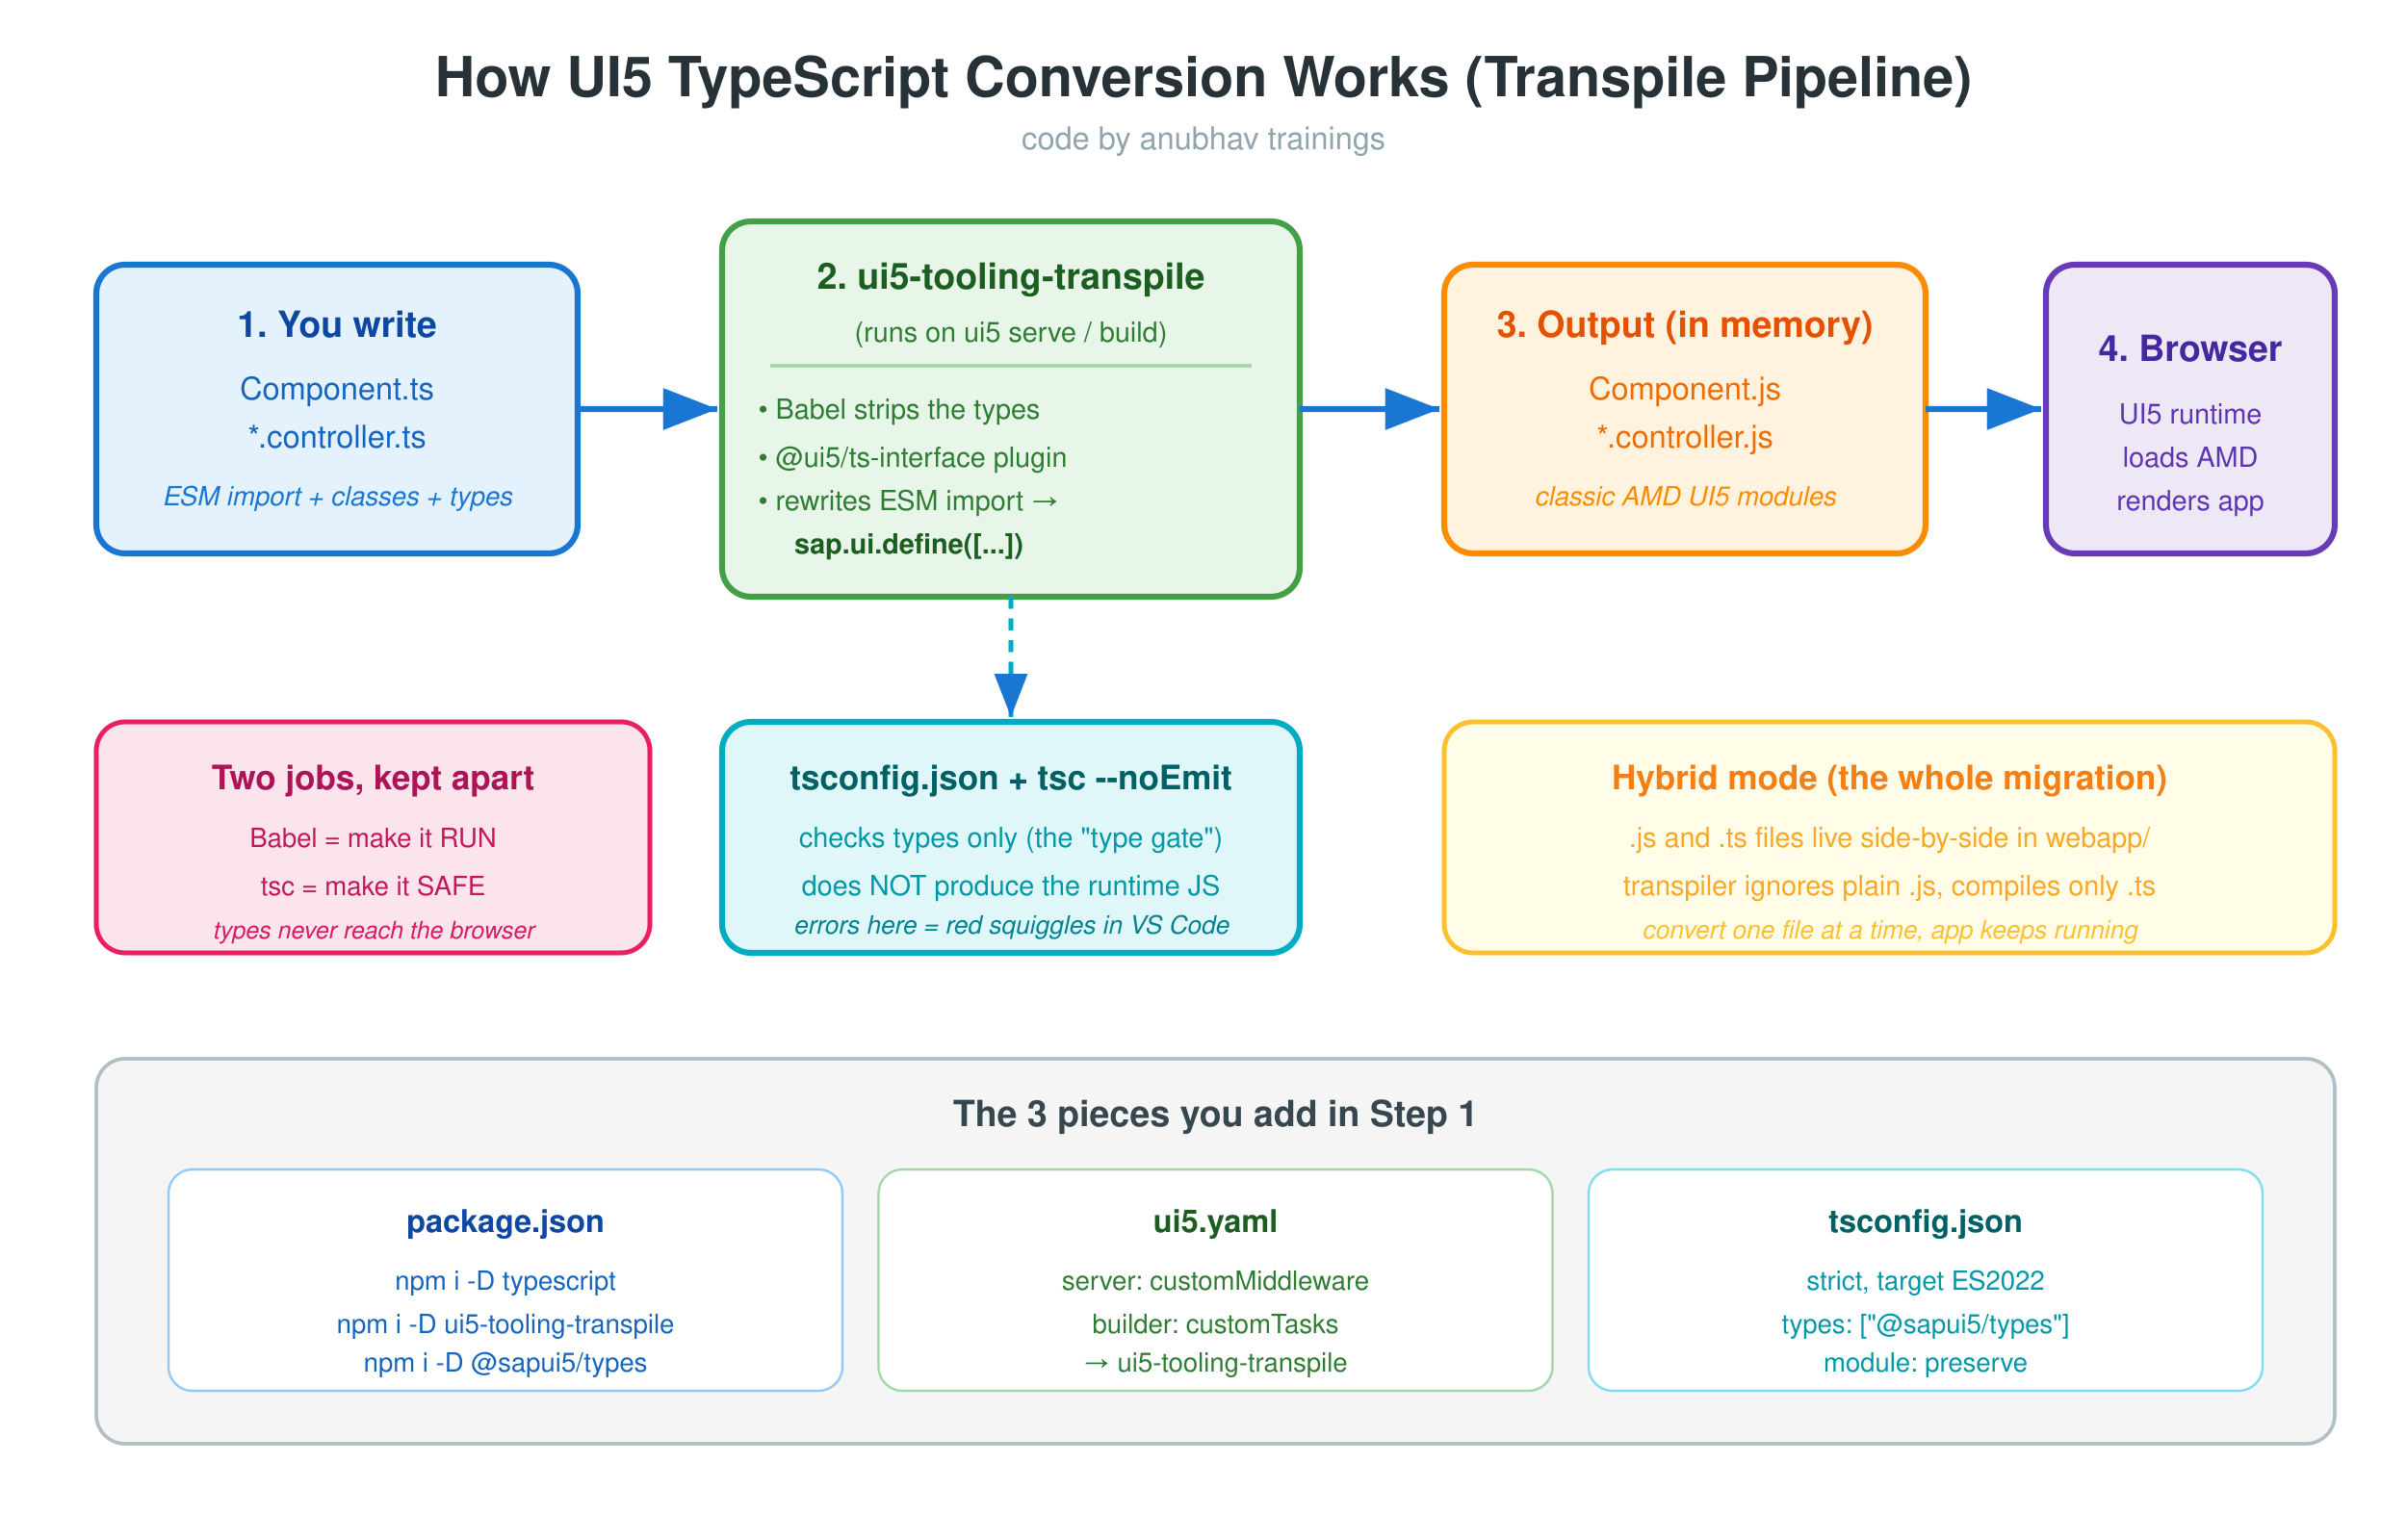
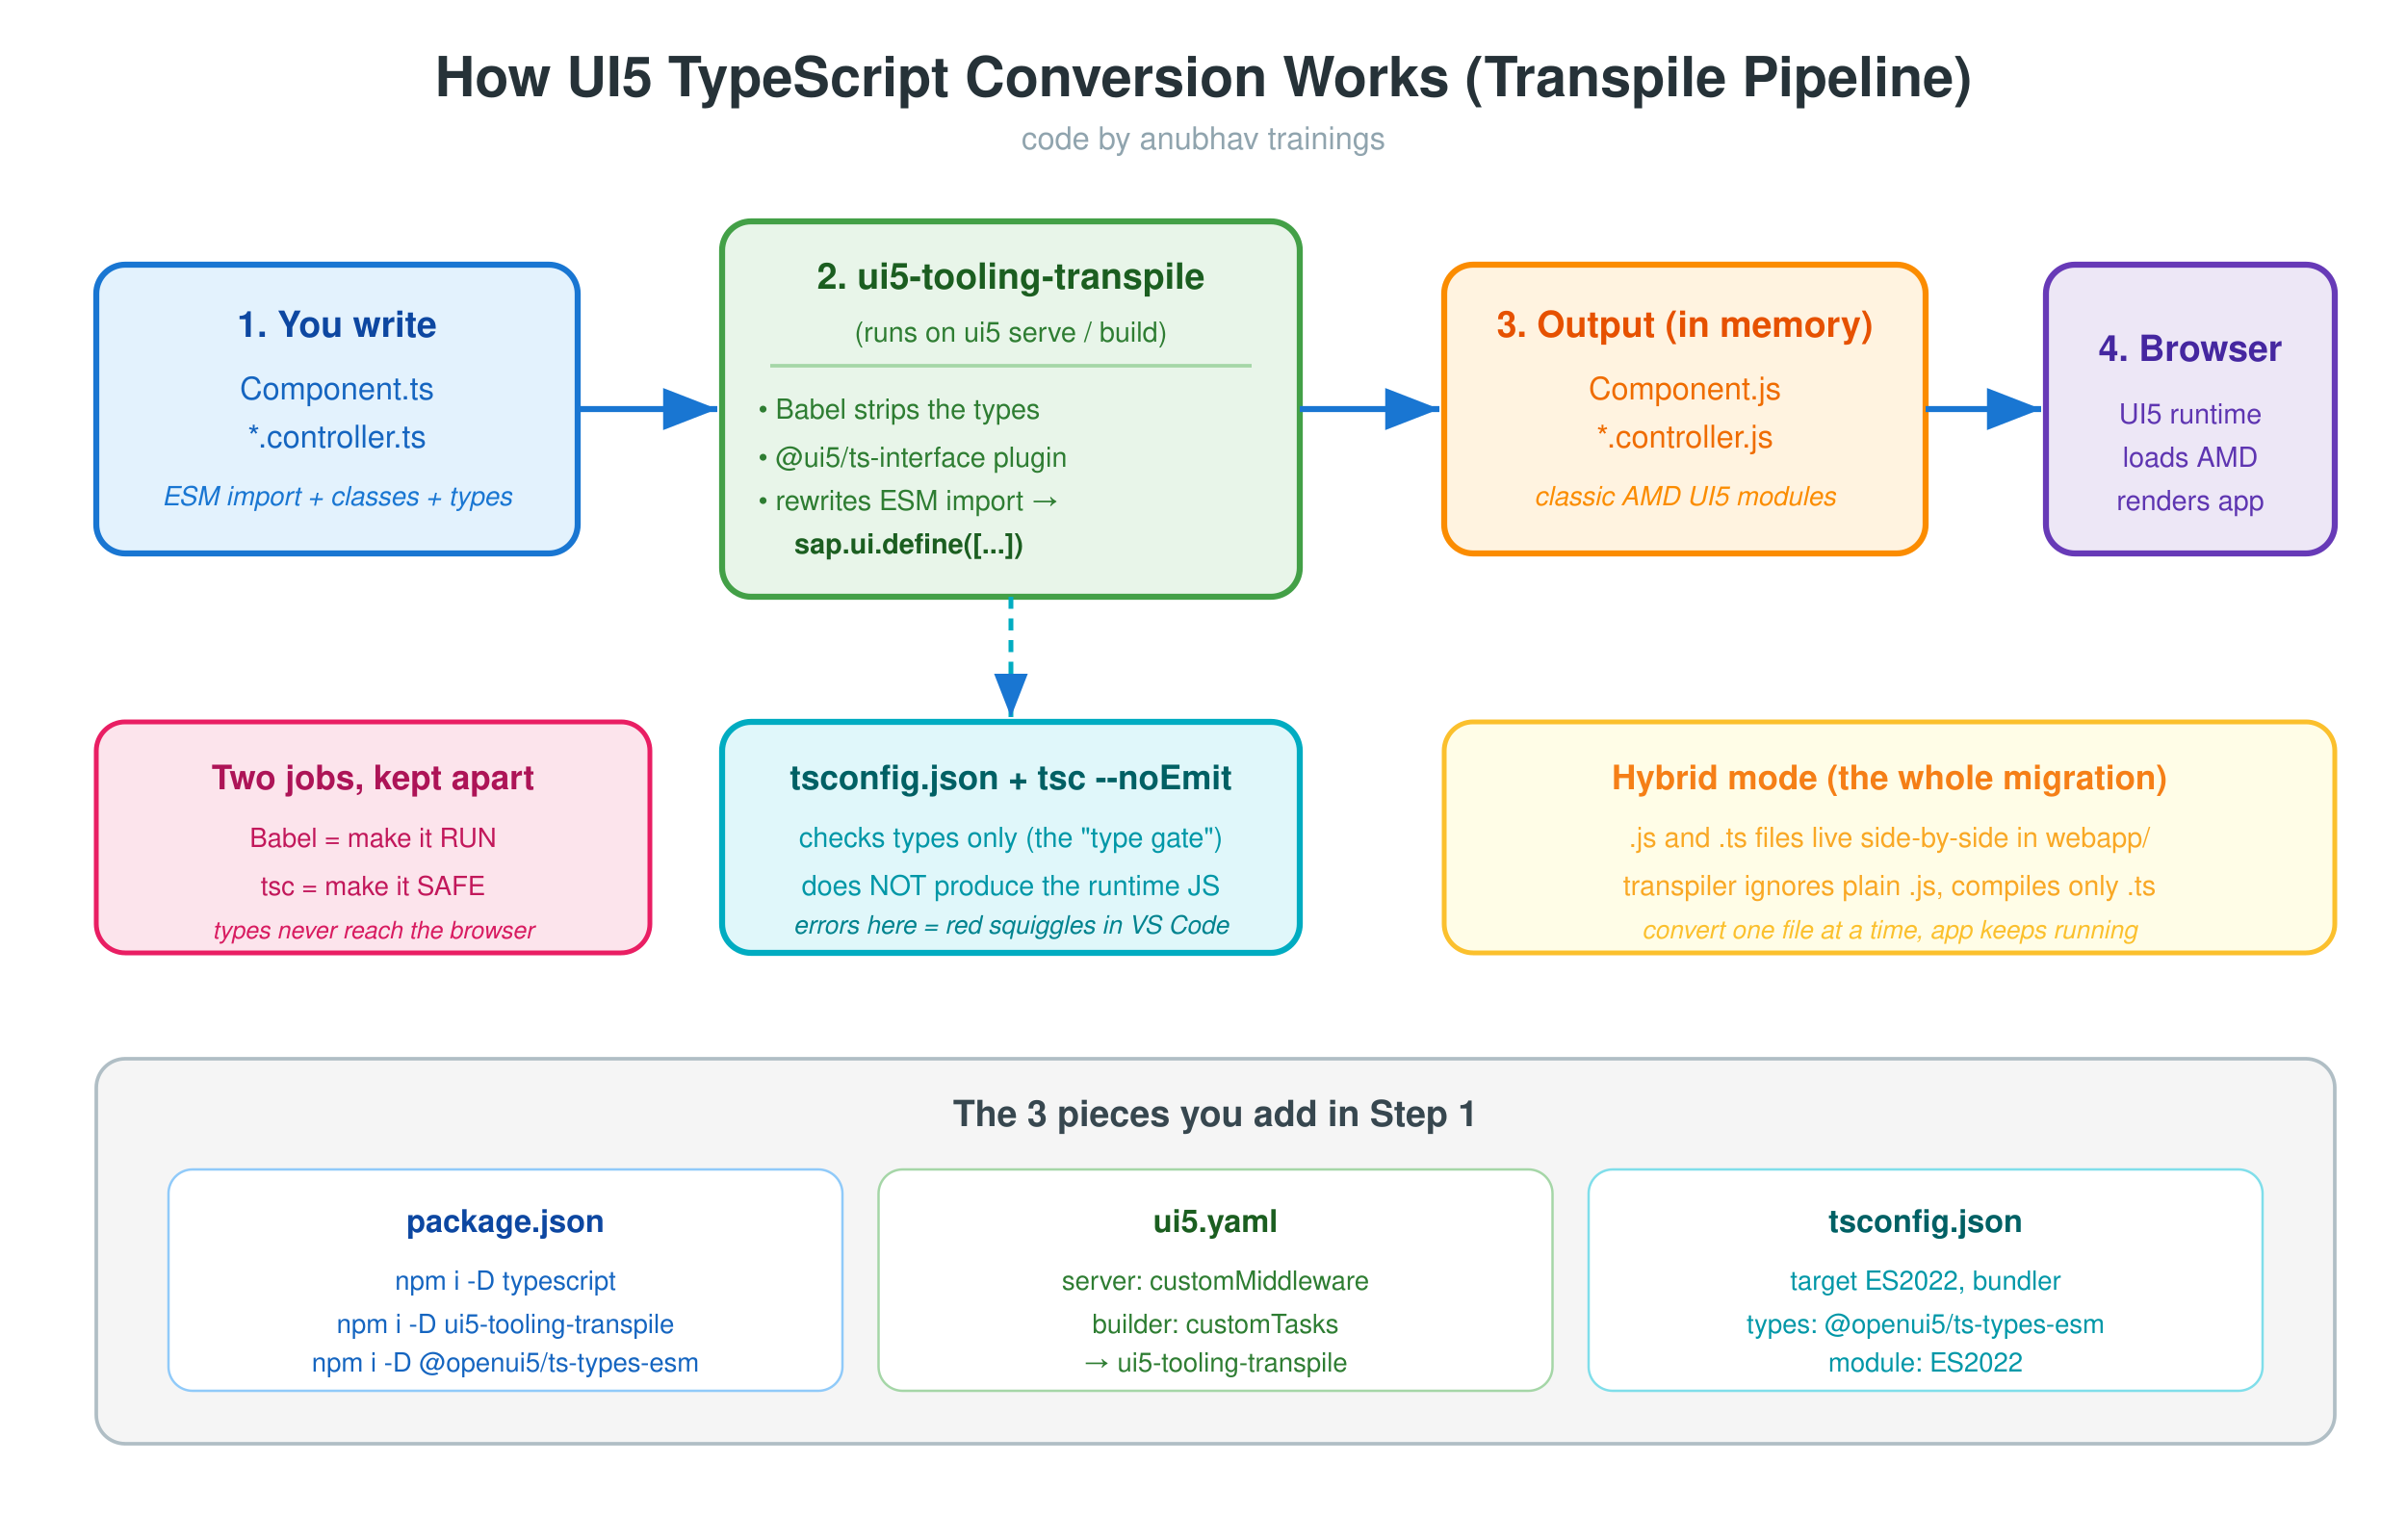
<svg xmlns="http://www.w3.org/2000/svg" viewBox="0 0 1000 640" font-family="Segoe UI, Helvetica, Arial, sans-serif">
  <defs>
    <marker id="arrow" markerWidth="12" markerHeight="12" refX="9" refY="3.5" orient="auto" markerUnits="strokeWidth">
      <path d="M0,0 L9,3.5 L0,7 z" fill="#1976d2" />
    </marker>
  </defs>
  <rect x="0" y="0" width="1000" height="640" fill="#ffffff" />
  <text x="500" y="40" text-anchor="middle" font-size="23" font-weight="700" fill="#263238">How UI5 TypeScript Conversion Works (Transpile Pipeline)</text>
  <text x="500" y="62" text-anchor="middle" font-size="13" fill="#90a4ae">code by anubhav trainings</text>
  <rect x="40" y="110" width="200" height="120" rx="12" fill="#e3f2fd" stroke="#1976d2" stroke-width="2.5" />
  <text x="140" y="140" text-anchor="middle" font-size="15" font-weight="700" fill="#0d47a1">1. You write</text>
  <text x="140" y="166" text-anchor="middle" font-size="13" fill="#1565c0">Component.ts</text>
  <text x="140" y="186" text-anchor="middle" font-size="13" fill="#1565c0">*.controller.ts</text>
  <text x="140" y="210" text-anchor="middle" font-size="11" font-style="italic" fill="#1976d2">ESM import + classes + types</text>
  <rect x="300" y="92" width="240" height="156" rx="12" fill="#e8f5e9" stroke="#43a047" stroke-width="2.5" />
  <text x="420" y="120" text-anchor="middle" font-size="15" font-weight="700" fill="#1b5e20">2. ui5-tooling-transpile</text>
  <text x="420" y="142" text-anchor="middle" font-size="11.5" fill="#2e7d32">(runs on ui5 serve / build)</text>
  <line x1="320" y1="152" x2="520" y2="152" stroke="#a5d6a7" stroke-width="1.5" />
  <text x="315" y="174" font-size="11.5" fill="#2e7d32">• Babel strips the types</text>
  <text x="315" y="194" font-size="11.5" fill="#2e7d32">• @ui5/ts-interface plugin</text>
  <text x="315" y="212" font-size="11.5" fill="#2e7d32">• rewrites ESM import →</text>
  <text x="330" y="230" font-size="11.5" font-weight="700" fill="#1b5e20">sap.ui.define([...])</text>
  <rect x="600" y="110" width="200" height="120" rx="12" fill="#fff3e0" stroke="#fb8c00" stroke-width="2.5" />
  <text x="700" y="140" text-anchor="middle" font-size="15" font-weight="700" fill="#e65100">3. Output (in memory)</text>
  <text x="700" y="166" text-anchor="middle" font-size="13" fill="#ef6c00">Component.js</text>
  <text x="700" y="186" text-anchor="middle" font-size="13" fill="#ef6c00">*.controller.js</text>
  <text x="700" y="210" text-anchor="middle" font-size="11" font-style="italic" fill="#fb8c00">classic AMD UI5 modules</text>
  <rect x="850" y="110" width="120" height="120" rx="12" fill="#ede7f6" stroke="#673ab7" stroke-width="2.5" />
  <text x="910" y="150" text-anchor="middle" font-size="15" font-weight="700" fill="#4527a0">4. Browser</text>
  <text x="910" y="176" text-anchor="middle" font-size="11.5" fill="#5e35b1">UI5 runtime</text>
  <text x="910" y="194" text-anchor="middle" font-size="11.5" fill="#5e35b1">loads AMD</text>
  <text x="910" y="212" text-anchor="middle" font-size="11.5" fill="#5e35b1">renders app</text>
  <line x1="240" y1="170" x2="298" y2="170" stroke="#1976d2" stroke-width="2.5" marker-end="url(#arrow)" />
  <line x1="540" y1="170" x2="598" y2="170" stroke="#1976d2" stroke-width="2.5" marker-end="url(#arrow)" />
  <line x1="800" y1="170" x2="848" y2="170" stroke="#1976d2" stroke-width="2.5" marker-end="url(#arrow)" />
  <rect x="300" y="300" width="240" height="96" rx="12" fill="#e0f7fa" stroke="#00acc1" stroke-width="2.5" />
  <text x="420" y="328" text-anchor="middle" font-size="14" font-weight="700" fill="#006064">tsconfig.json + tsc --noEmit</text>
  <text x="420" y="352" text-anchor="middle" font-size="11.5" fill="#0097a7">checks types only (the "type gate")</text>
  <text x="420" y="372" text-anchor="middle" font-size="11.5" fill="#0097a7">does NOT produce the runtime JS</text>
  <text x="420" y="388" text-anchor="middle" font-size="10.5" font-style="italic" fill="#00838f">errors here = red squiggles in VS Code</text>
  <line x1="420" y1="248" x2="420" y2="298" stroke="#00acc1" stroke-width="2" stroke-dasharray="5 4" marker-end="url(#arrow)" />
  <rect x="40" y="300" width="230" height="96" rx="12" fill="#fce4ec" stroke="#e91e63" stroke-width="2" />
  <text x="155" y="328" text-anchor="middle" font-size="14" font-weight="700" fill="#ad1457">Two jobs, kept apart</text>
  <text x="155" y="352" text-anchor="middle" font-size="11" fill="#c2185b">Babel = make it RUN</text>
  <text x="155" y="372" text-anchor="middle" font-size="11" fill="#c2185b">tsc  = make it SAFE</text>
  <text x="155" y="390" text-anchor="middle" font-size="10" font-style="italic" fill="#d81b60">types never reach the browser</text>
  <rect x="600" y="300" width="370" height="96" rx="12" fill="#fffde7" stroke="#fbc02d" stroke-width="2" />
  <text x="785" y="328" text-anchor="middle" font-size="14" font-weight="700" fill="#f57f17">Hybrid mode (the whole migration)</text>
  <text x="785" y="352" text-anchor="middle" font-size="11.5" fill="#f9a825">.js and .ts files live side-by-side in webapp/</text>
  <text x="785" y="372" text-anchor="middle" font-size="11.5" fill="#f9a825">transpiler ignores plain .js, compiles only .ts</text>
  <text x="785" y="390" text-anchor="middle" font-size="10.5" font-style="italic" fill="#fbc02d">convert one file at a time, app keeps running</text>
  <rect x="40" y="440" width="930" height="160" rx="12" fill="#f5f5f5" stroke="#b0bec5" stroke-width="1.5" />
  <text x="505" y="468" text-anchor="middle" font-size="15" font-weight="700" fill="#37474f">The 3 pieces you add in Step 1</text>
  <rect x="70" y="486" width="280" height="92" rx="10" fill="#ffffff" stroke="#90caf9" />
  <text x="210" y="512" text-anchor="middle" font-size="13" font-weight="700" fill="#0d47a1">package.json</text>
  <text x="210" y="536" text-anchor="middle" font-size="11" fill="#1565c0">npm i -D typescript</text>
  <text x="210" y="554" text-anchor="middle" font-size="11" fill="#1565c0">npm i -D ui5-tooling-transpile</text>
-   <text x="210" y="570" text-anchor="middle" font-size="11" fill="#1565c0">npm i -D @sapui5/types</text>
+   <text x="210" y="570" text-anchor="middle" font-size="11" fill="#1565c0">npm i -D @openui5/ts-types-esm</text>
  <rect x="365" y="486" width="280" height="92" rx="10" fill="#ffffff" stroke="#a5d6a7" />
  <text x="505" y="512" text-anchor="middle" font-size="13" font-weight="700" fill="#1b5e20">ui5.yaml</text>
  <text x="505" y="536" text-anchor="middle" font-size="11" fill="#2e7d32">server: customMiddleware</text>
  <text x="505" y="554" text-anchor="middle" font-size="11" fill="#2e7d32">builder: customTasks</text>
  <text x="505" y="570" text-anchor="middle" font-size="11" fill="#2e7d32">→ ui5-tooling-transpile</text>
  <rect x="660" y="486" width="280" height="92" rx="10" fill="#ffffff" stroke="#80deea" />
  <text x="800" y="512" text-anchor="middle" font-size="13" font-weight="700" fill="#006064">tsconfig.json</text>
-   <text x="800" y="536" text-anchor="middle" font-size="11" fill="#0097a7">strict, target ES2022</text>
-   <text x="800" y="554" text-anchor="middle" font-size="11" fill="#0097a7">types: ["@sapui5/types"]</text>
-   <text x="800" y="570" text-anchor="middle" font-size="11" fill="#0097a7">module: preserve</text>
+   <text x="800" y="536" text-anchor="middle" font-size="11" fill="#0097a7">target ES2022, bundler</text>
+   <text x="800" y="554" text-anchor="middle" font-size="11" fill="#0097a7">types: @openui5/ts-types-esm</text>
+   <text x="800" y="570" text-anchor="middle" font-size="11" fill="#0097a7">module: ES2022</text>
</svg>
